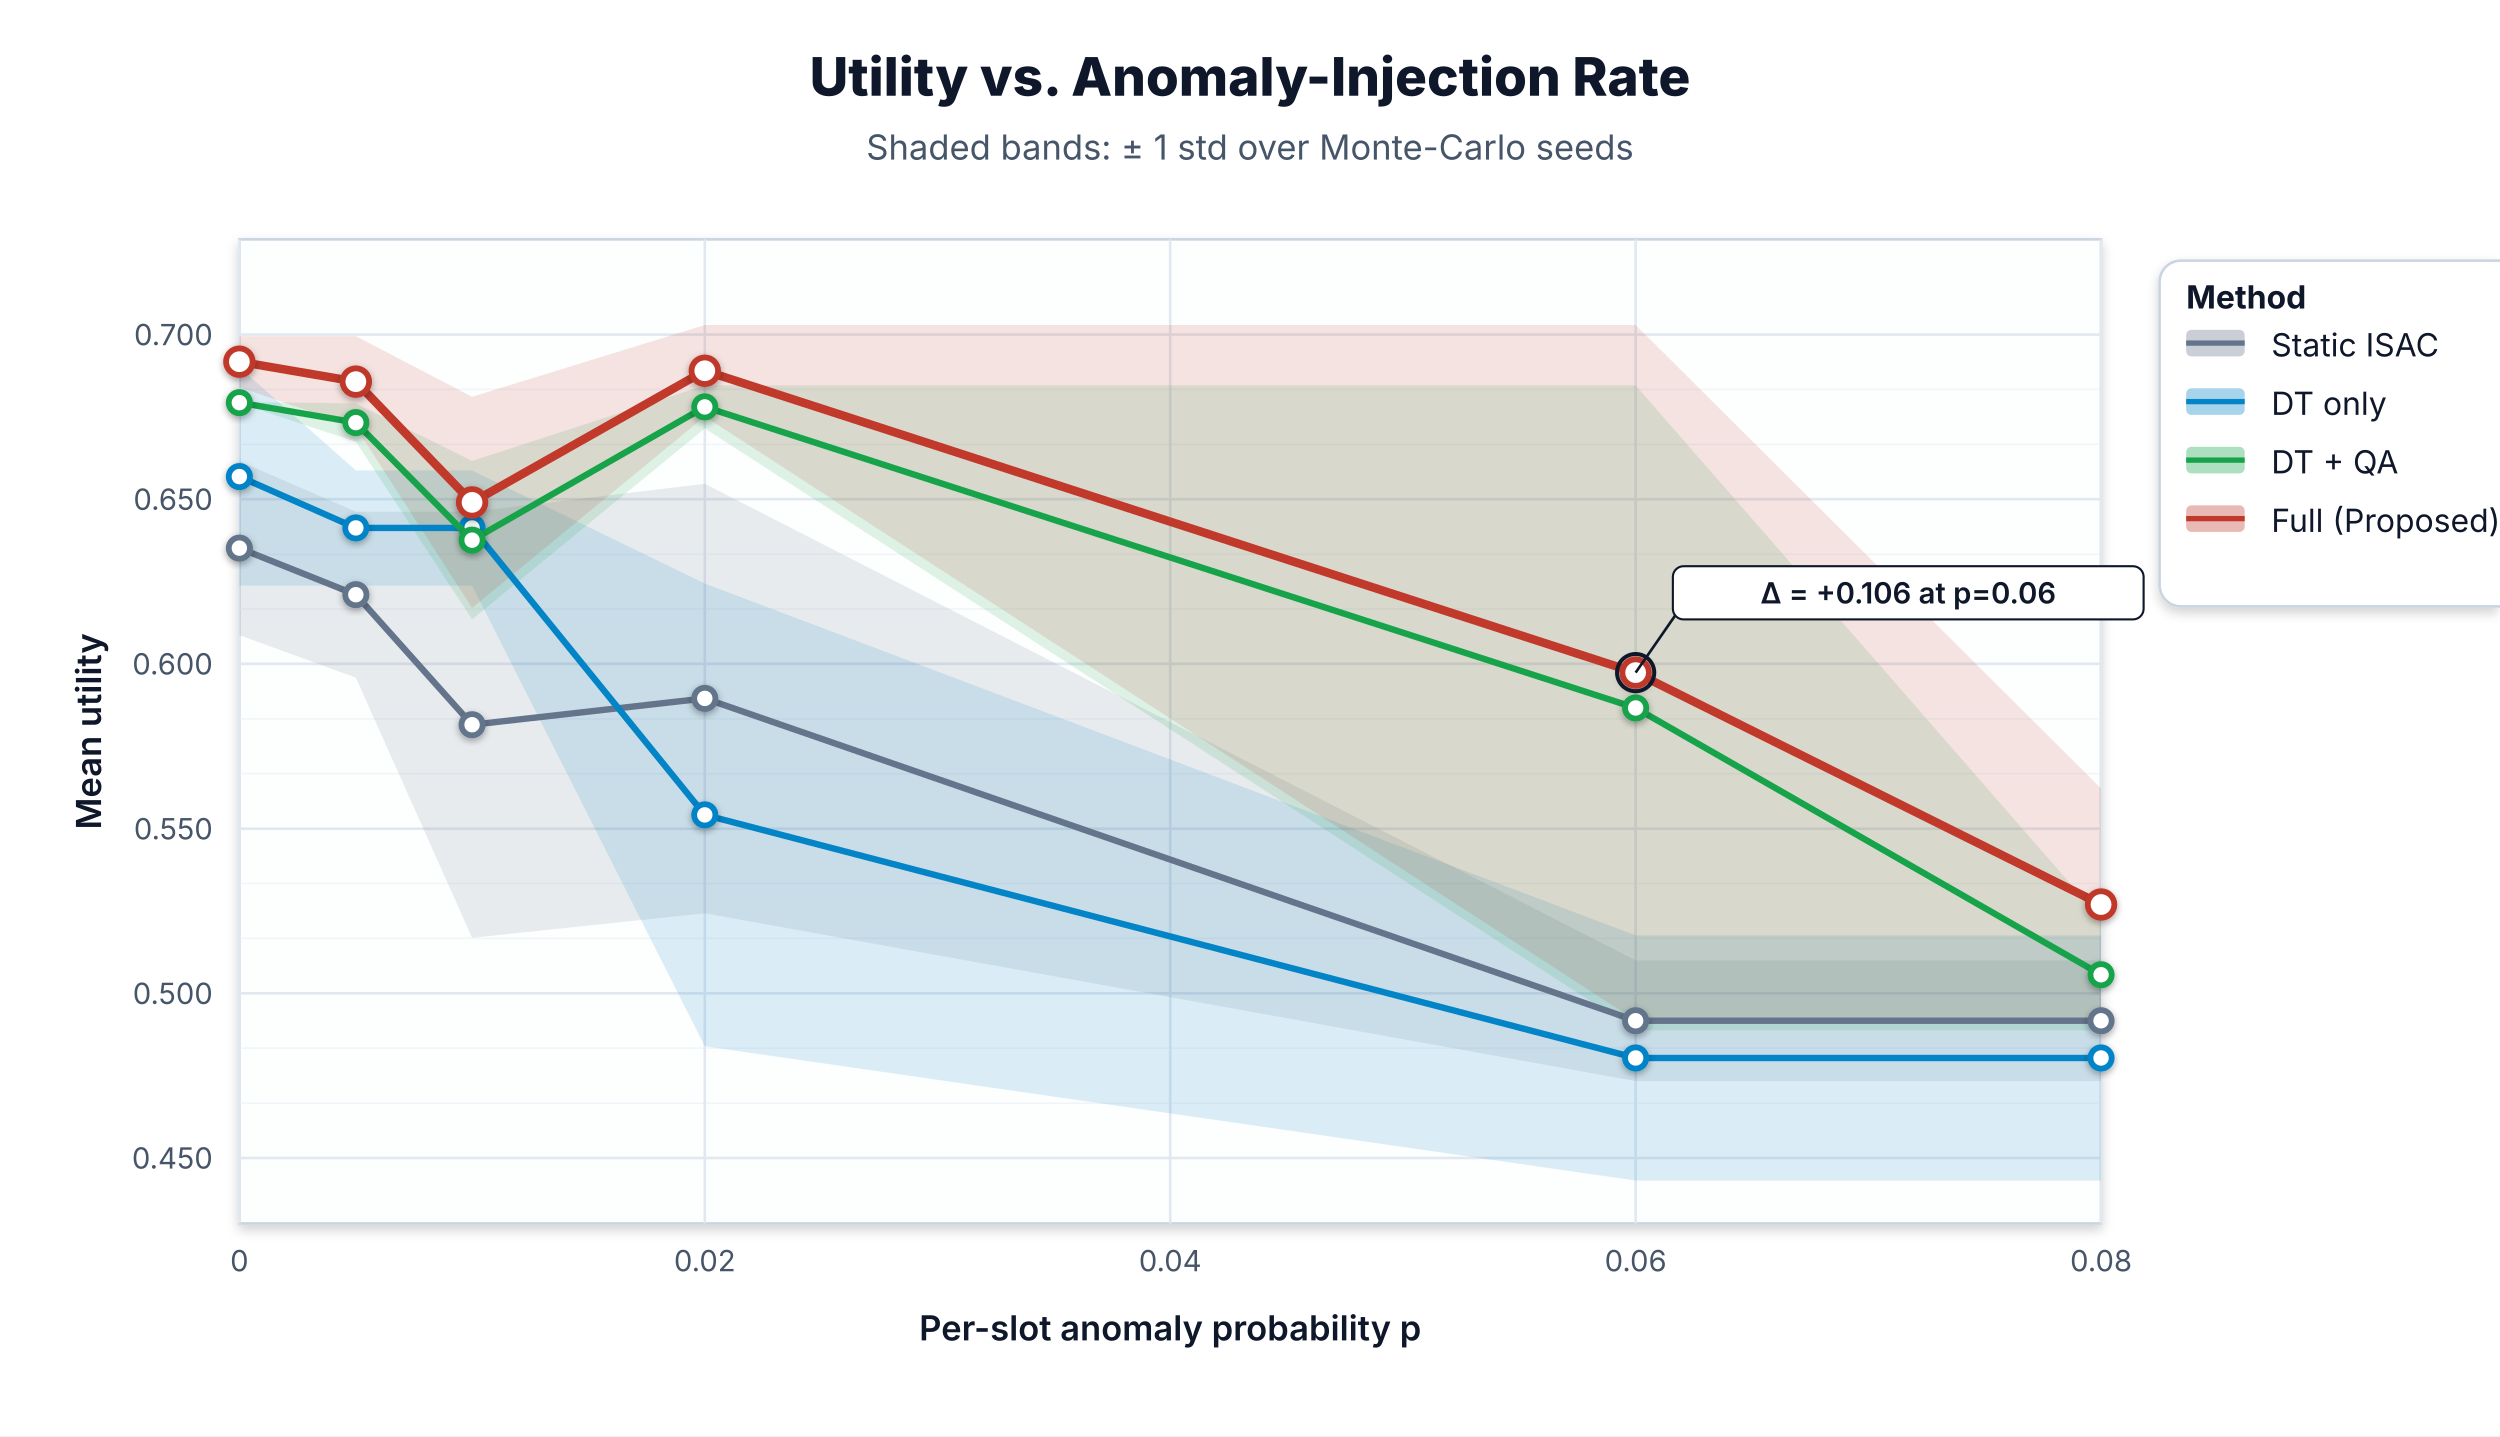
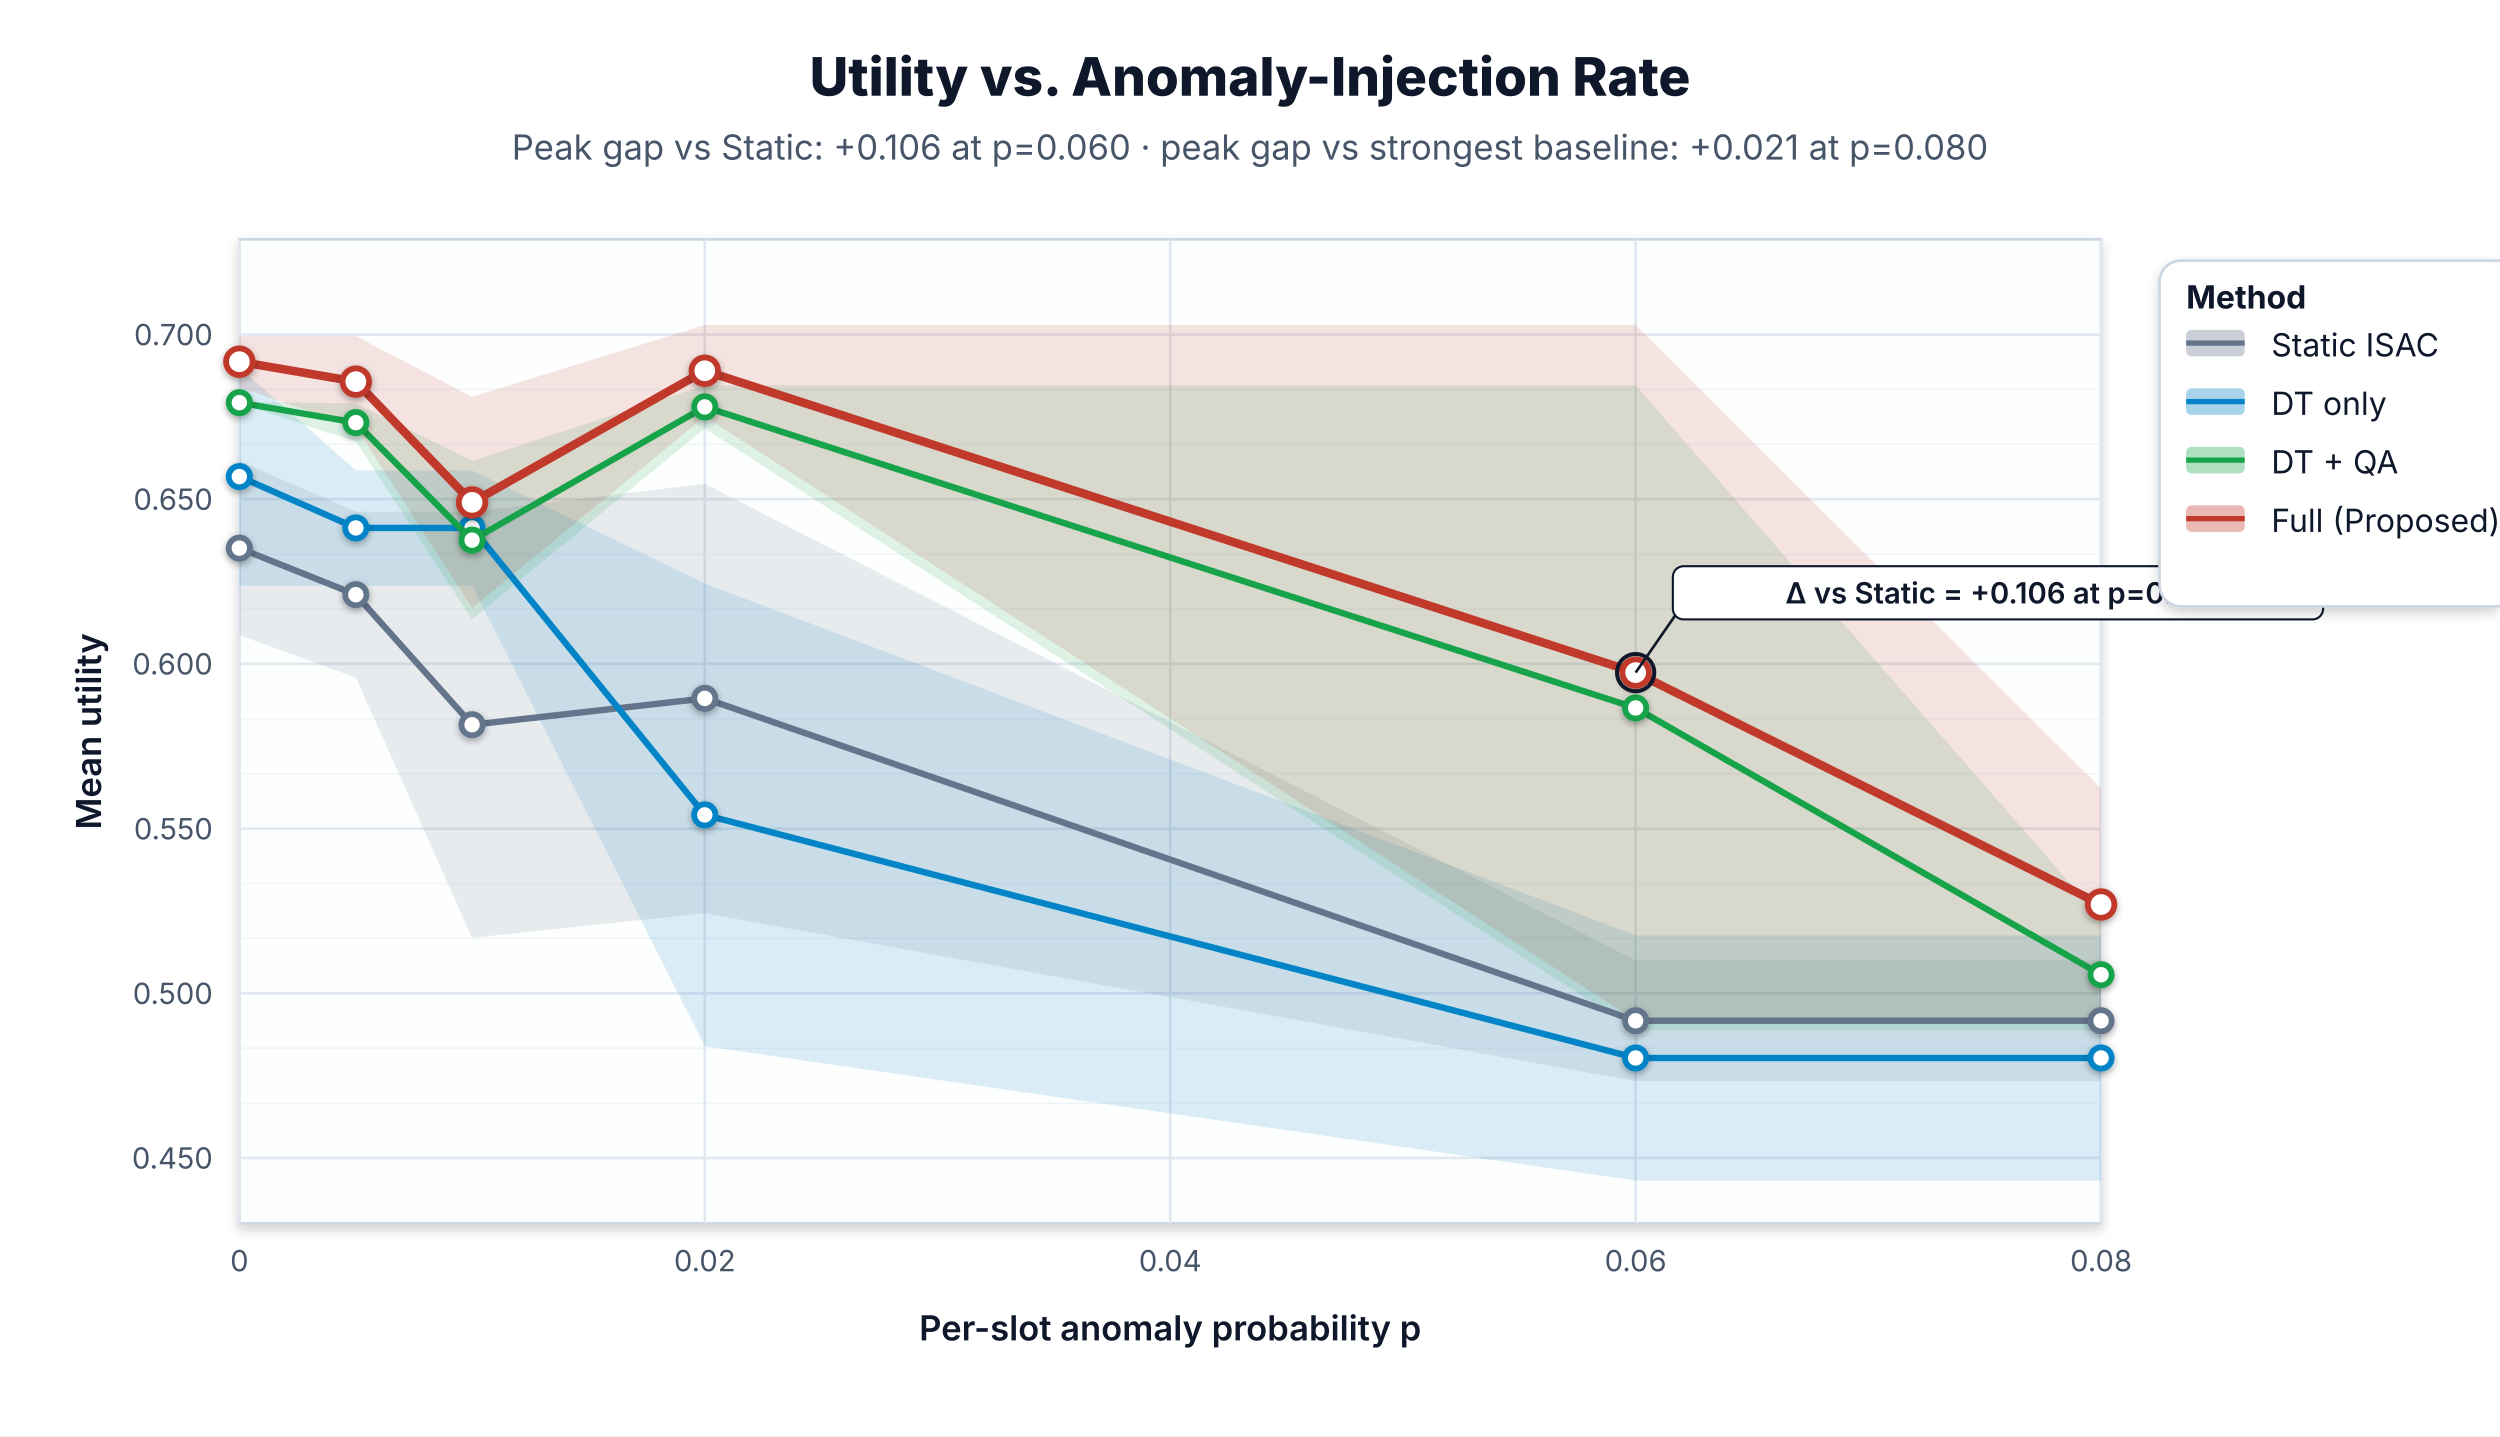
<svg xmlns="http://www.w3.org/2000/svg" viewBox="0 0 940 540" width="940" height="540" font-family="'Inter','Segoe UI','Helvetica Neue',Arial,sans-serif" role="img" aria-label="Utility vs. Anomaly-Injection Rate">
  <defs>
    <filter id="panelShadow" x="-5%" y="-5%" width="110%" height="115%">
      <feGaussianBlur in="SourceAlpha" stdDeviation="2.2" />
      <feOffset dx="0" dy="2" />
      <feComponentTransfer>
        <feFuncA type="linear" slope="0.18" />
      </feComponentTransfer>
      <feMerge>
        <feMergeNode />
        <feMergeNode in="SourceGraphic" />
      </feMerge>
    </filter>
    <filter id="pointShadow" x="-50%" y="-50%" width="200%" height="200%">
      <feGaussianBlur in="SourceAlpha" stdDeviation="1.4" />
      <feOffset dx="0" dy="1" />
      <feComponentTransfer>
        <feFuncA type="linear" slope="0.35" />
      </feComponentTransfer>
      <feMerge>
        <feMergeNode />
        <feMergeNode in="SourceGraphic" />
      </feMerge>
    </filter>
    <marker id="mArrow" viewBox="0 0 10 10" refX="9" refY="5" markerWidth="8" markerHeight="8" orient="auto-start-reverse">
      <path d="M0,0 L10,5 L0,10 z" fill="#0f172a" />
    </marker>
  </defs>
  <rect width="100%" height="100%" fill="#ffffff" />
  <text x="470.0" y="36" text-anchor="middle" font-size="20" font-weight="800" fill="#0f172a">Utility vs. Anomaly-Injection Rate</text>
-   <text x="470.0" y="60" text-anchor="middle" font-size="13" fill="#475569">Shaded bands: ± 1 std over Monte-Carlo seeds</text>
+   <text x="470.0" y="60" text-anchor="middle" font-size="13" fill="#475569">Peak gap vs Static: +0.106 at p=0.060  ·  peak gap vs strongest baseline: +0.021 at p=0.080</text>
  <g filter="url(#panelShadow)">
    <rect x="90" y="90" width="700" height="370" fill="#fdfefe" stroke="#cbd5e1" stroke-width="1" />
  </g>
  <line x1="90" y1="414.8" x2="790" y2="414.8" stroke="#f1f5f9" stroke-width="0.6" />
  <line x1="90" y1="394.1" x2="790" y2="394.1" stroke="#f1f5f9" stroke-width="0.6" />
  <line x1="90" y1="352.8" x2="790" y2="352.8" stroke="#f1f5f9" stroke-width="0.6" />
  <line x1="90" y1="332.2" x2="790" y2="332.2" stroke="#f1f5f9" stroke-width="0.6" />
  <line x1="90" y1="290.9" x2="790" y2="290.9" stroke="#f1f5f9" stroke-width="0.6" />
  <line x1="90" y1="270.3" x2="790" y2="270.3" stroke="#f1f5f9" stroke-width="0.6" />
  <line x1="90" y1="229.0" x2="790" y2="229.0" stroke="#f1f5f9" stroke-width="0.6" />
  <line x1="90" y1="208.4" x2="790" y2="208.4" stroke="#f1f5f9" stroke-width="0.6" />
  <line x1="90" y1="167.1" x2="790" y2="167.1" stroke="#f1f5f9" stroke-width="0.6" />
  <line x1="90" y1="146.4" x2="790" y2="146.4" stroke="#f1f5f9" stroke-width="0.6" />
  <line x1="90" y1="435.4" x2="790" y2="435.4" stroke="#e2e8f0" stroke-width="1" />
  <text x="80" y="439.4" text-anchor="end" fill="#475569" font-size="11">0.450</text>
  <line x1="90" y1="373.5" x2="790" y2="373.5" stroke="#e2e8f0" stroke-width="1" />
  <text x="80" y="377.5" text-anchor="end" fill="#475569" font-size="11">0.500</text>
  <line x1="90" y1="311.6" x2="790" y2="311.6" stroke="#e2e8f0" stroke-width="1" />
  <text x="80" y="315.6" text-anchor="end" fill="#475569" font-size="11">0.550</text>
  <line x1="90" y1="249.6" x2="790" y2="249.6" stroke="#e2e8f0" stroke-width="1" />
  <text x="80" y="253.6" text-anchor="end" fill="#475569" font-size="11">0.600</text>
  <line x1="90" y1="187.7" x2="790" y2="187.7" stroke="#e2e8f0" stroke-width="1" />
  <text x="80" y="191.7" text-anchor="end" fill="#475569" font-size="11">0.650</text>
  <line x1="90" y1="125.8" x2="790" y2="125.8" stroke="#e2e8f0" stroke-width="1" />
  <text x="80" y="129.8" text-anchor="end" fill="#475569" font-size="11">0.700</text>
  <line x1="90.0" y1="90" x2="90.0" y2="460" stroke="#e2e8f0" stroke-width="1" />
  <text x="90.0" y="478" text-anchor="middle" fill="#475569" font-size="11">0</text>
  <line x1="265.0" y1="90" x2="265.0" y2="460" stroke="#e2e8f0" stroke-width="1" />
  <text x="265.0" y="478" text-anchor="middle" fill="#475569" font-size="11">0.02</text>
  <line x1="440.0" y1="90" x2="440.0" y2="460" stroke="#e2e8f0" stroke-width="1" />
  <text x="440.0" y="478" text-anchor="middle" fill="#475569" font-size="11">0.04</text>
  <line x1="615.0" y1="90" x2="615.0" y2="460" stroke="#e2e8f0" stroke-width="1" />
  <text x="615.0" y="478" text-anchor="middle" fill="#475569" font-size="11">0.06</text>
  <line x1="790.0" y1="90" x2="790.0" y2="460" stroke="#e2e8f0" stroke-width="1" />
  <text x="790.0" y="478" text-anchor="middle" fill="#475569" font-size="11">0.08</text>
  <text x="440.0" y="504" text-anchor="middle" fill="#0f172a" font-size="13" font-weight="600">Per-slot anomaly probability  p</text>
  <text transform="translate(38,275.0) rotate(-90)" text-anchor="middle" fill="#0f172a" font-size="13" font-weight="600">Mean utility</text>
  <polygon points="90.0,173.4 133.8,192.4 177.5,192.4 265.0,181.9 615.0,361.1 790.0,361.1 790.0,406.5 615.0,406.5 265.0,343.4 177.5,352.6 133.8,254.8 90.0,238.8" fill="#64748b" opacity="0.14" />
  <polygon points="90.0,138.1 133.8,176.9 177.5,176.9 265.0,219.4 615.0,351.7 790.0,351.7 790.0,443.9 615.0,443.9 265.0,393.4 177.5,220.2 133.8,220.2 90.0,220.2" fill="#0284c7" opacity="0.14" />
  <polygon points="90.0,151.1 133.8,151.7 177.5,173.3 265.0,144.9 615.0,144.9 790.0,345.5 790.0,387.4 615.0,387.4 265.0,161.1 177.5,232.9 133.8,166.1 90.0,151.7" fill="#16a34a" opacity="0.14" />
  <polygon points="90.0,126.4 133.8,126.4 177.5,149.2 265.0,122.2 615.0,122.2 790.0,296.5 790.0,383.7 615.0,383.7 265.0,156.6 177.5,228.6 133.8,160.6 90.0,145.6" fill="#c0392b" opacity="0.14" />
  <polyline points="90.0,206.1 133.8,223.6 177.5,272.5 265.0,262.6 615.0,383.8 790.0,383.8" fill="none" stroke="#64748b" stroke-width="2.4" stroke-linejoin="round" stroke-linecap="round" />
  <circle cx="90.0" cy="206.1" r="4" fill="#ffffff" stroke="#64748b" stroke-width="2.2" filter="url(#pointShadow)" />
  <circle cx="133.8" cy="223.6" r="4" fill="#ffffff" stroke="#64748b" stroke-width="2.2" filter="url(#pointShadow)" />
  <circle cx="177.5" cy="272.5" r="4" fill="#ffffff" stroke="#64748b" stroke-width="2.2" filter="url(#pointShadow)" />
  <circle cx="265.0" cy="262.6" r="4" fill="#ffffff" stroke="#64748b" stroke-width="2.2" filter="url(#pointShadow)" />
  <circle cx="615.0" cy="383.8" r="4" fill="#ffffff" stroke="#64748b" stroke-width="2.2" filter="url(#pointShadow)" />
  <circle cx="790.0" cy="383.8" r="4" fill="#ffffff" stroke="#64748b" stroke-width="2.2" filter="url(#pointShadow)" />
  <polyline points="90.0,179.2 133.8,198.5 177.5,198.5 265.0,306.4 615.0,397.8 790.0,397.8" fill="none" stroke="#0284c7" stroke-width="2.4" stroke-linejoin="round" stroke-linecap="round" />
  <circle cx="90.0" cy="179.2" r="4" fill="#ffffff" stroke="#0284c7" stroke-width="2.2" filter="url(#pointShadow)" />
  <circle cx="133.8" cy="198.5" r="4" fill="#ffffff" stroke="#0284c7" stroke-width="2.2" filter="url(#pointShadow)" />
  <circle cx="177.5" cy="198.5" r="4" fill="#ffffff" stroke="#0284c7" stroke-width="2.2" filter="url(#pointShadow)" />
  <circle cx="265.0" cy="306.4" r="4" fill="#ffffff" stroke="#0284c7" stroke-width="2.2" filter="url(#pointShadow)" />
  <circle cx="615.0" cy="397.8" r="4" fill="#ffffff" stroke="#0284c7" stroke-width="2.2" filter="url(#pointShadow)" />
  <circle cx="790.0" cy="397.8" r="4" fill="#ffffff" stroke="#0284c7" stroke-width="2.2" filter="url(#pointShadow)" />
  <polyline points="90.0,151.4 133.8,158.9 177.5,203.1 265.0,153.0 615.0,266.2 790.0,366.5" fill="none" stroke="#16a34a" stroke-width="2.4" stroke-linejoin="round" stroke-linecap="round" />
  <circle cx="90.0" cy="151.4" r="4" fill="#ffffff" stroke="#16a34a" stroke-width="2.2" filter="url(#pointShadow)" />
  <circle cx="133.8" cy="158.9" r="4" fill="#ffffff" stroke="#16a34a" stroke-width="2.2" filter="url(#pointShadow)" />
  <circle cx="177.5" cy="203.1" r="4" fill="#ffffff" stroke="#16a34a" stroke-width="2.2" filter="url(#pointShadow)" />
  <circle cx="265.0" cy="153.0" r="4" fill="#ffffff" stroke="#16a34a" stroke-width="2.2" filter="url(#pointShadow)" />
  <circle cx="615.0" cy="266.2" r="4" fill="#ffffff" stroke="#16a34a" stroke-width="2.2" filter="url(#pointShadow)" />
  <circle cx="790.0" cy="366.5" r="4" fill="#ffffff" stroke="#16a34a" stroke-width="2.2" filter="url(#pointShadow)" />
  <polyline points="90.0,136.0 133.8,143.5 177.5,188.9 265.0,139.4 615.0,252.9 790.0,340.1" fill="none" stroke="#c0392b" stroke-width="3.2" stroke-linejoin="round" stroke-linecap="round" />
  <circle cx="90.0" cy="136.0" r="5" fill="#ffffff" stroke="#c0392b" stroke-width="2.2" filter="url(#pointShadow)" />
  <circle cx="133.8" cy="143.5" r="5" fill="#ffffff" stroke="#c0392b" stroke-width="2.2" filter="url(#pointShadow)" />
  <circle cx="177.5" cy="188.9" r="5" fill="#ffffff" stroke="#c0392b" stroke-width="2.2" filter="url(#pointShadow)" />
  <circle cx="265.0" cy="139.4" r="5" fill="#ffffff" stroke="#c0392b" stroke-width="2.2" filter="url(#pointShadow)" />
  <circle cx="615.0" cy="252.9" r="5" fill="#ffffff" stroke="#c0392b" stroke-width="2.2" filter="url(#pointShadow)" />
  <circle cx="790.0" cy="340.1" r="5" fill="#ffffff" stroke="#c0392b" stroke-width="2.2" filter="url(#pointShadow)" />
  <line x1="615.0" y1="252.9" x2="633.0" y2="226.9" stroke="#0f172a" stroke-width="1" />
  <circle cx="615.0" cy="252.9" r="7" fill="none" stroke="#0f172a" stroke-width="1.5" />
-   <rect x="629.0" y="212.9" width="177.0" height="20" rx="4" fill="#ffffff" stroke="#0f172a" stroke-width="0.8" />
-   <text x="717.5" y="226.9" text-anchor="middle" fill="#0f172a" font-size="11" font-weight="600">Δ = +0.106  at  p=0.06</text>
+   <rect x="629.0" y="212.9" width="244.5" height="20" rx="4" fill="#ffffff" stroke="#0f172a" stroke-width="0.8" />
+   <text x="751.2" y="226.9" text-anchor="middle" fill="#0f172a" font-size="11" font-weight="600">Δ vs Static = +0.106  at p=0.06</text>
  <g filter="url(#panelShadow)">
    <rect x="812" y="98" width="180" height="130" rx="8" fill="#ffffff" stroke="#cbd5e1" />
  </g>
  <text x="822" y="116" fill="#0f172a" font-size="12" font-weight="700">Method</text>
  <rect x="822" y="124" width="22" height="10" fill="#64748b" opacity="0.35" rx="2" />
  <line x1="822" y1="129" x2="844" y2="129" stroke="#64748b" stroke-width="2" />
  <text x="854" y="134" fill="#0f172a" font-size="12">Static ISAC</text>
  <rect x="822" y="146" width="22" height="10" fill="#0284c7" opacity="0.35" rx="2" />
  <line x1="822" y1="151" x2="844" y2="151" stroke="#0284c7" stroke-width="2" />
  <text x="854" y="156" fill="#0f172a" font-size="12">DT only</text>
  <rect x="822" y="168" width="22" height="10" fill="#16a34a" opacity="0.35" rx="2" />
  <line x1="822" y1="173" x2="844" y2="173" stroke="#16a34a" stroke-width="2" />
  <text x="854" y="178" fill="#0f172a" font-size="12">DT + QA</text>
  <rect x="822" y="190" width="22" height="10" fill="#c0392b" opacity="0.35" rx="2" />
  <line x1="822" y1="195" x2="844" y2="195" stroke="#c0392b" stroke-width="2" />
  <text x="854" y="200" fill="#0f172a" font-size="12">Full (Proposed)</text>
</svg>
